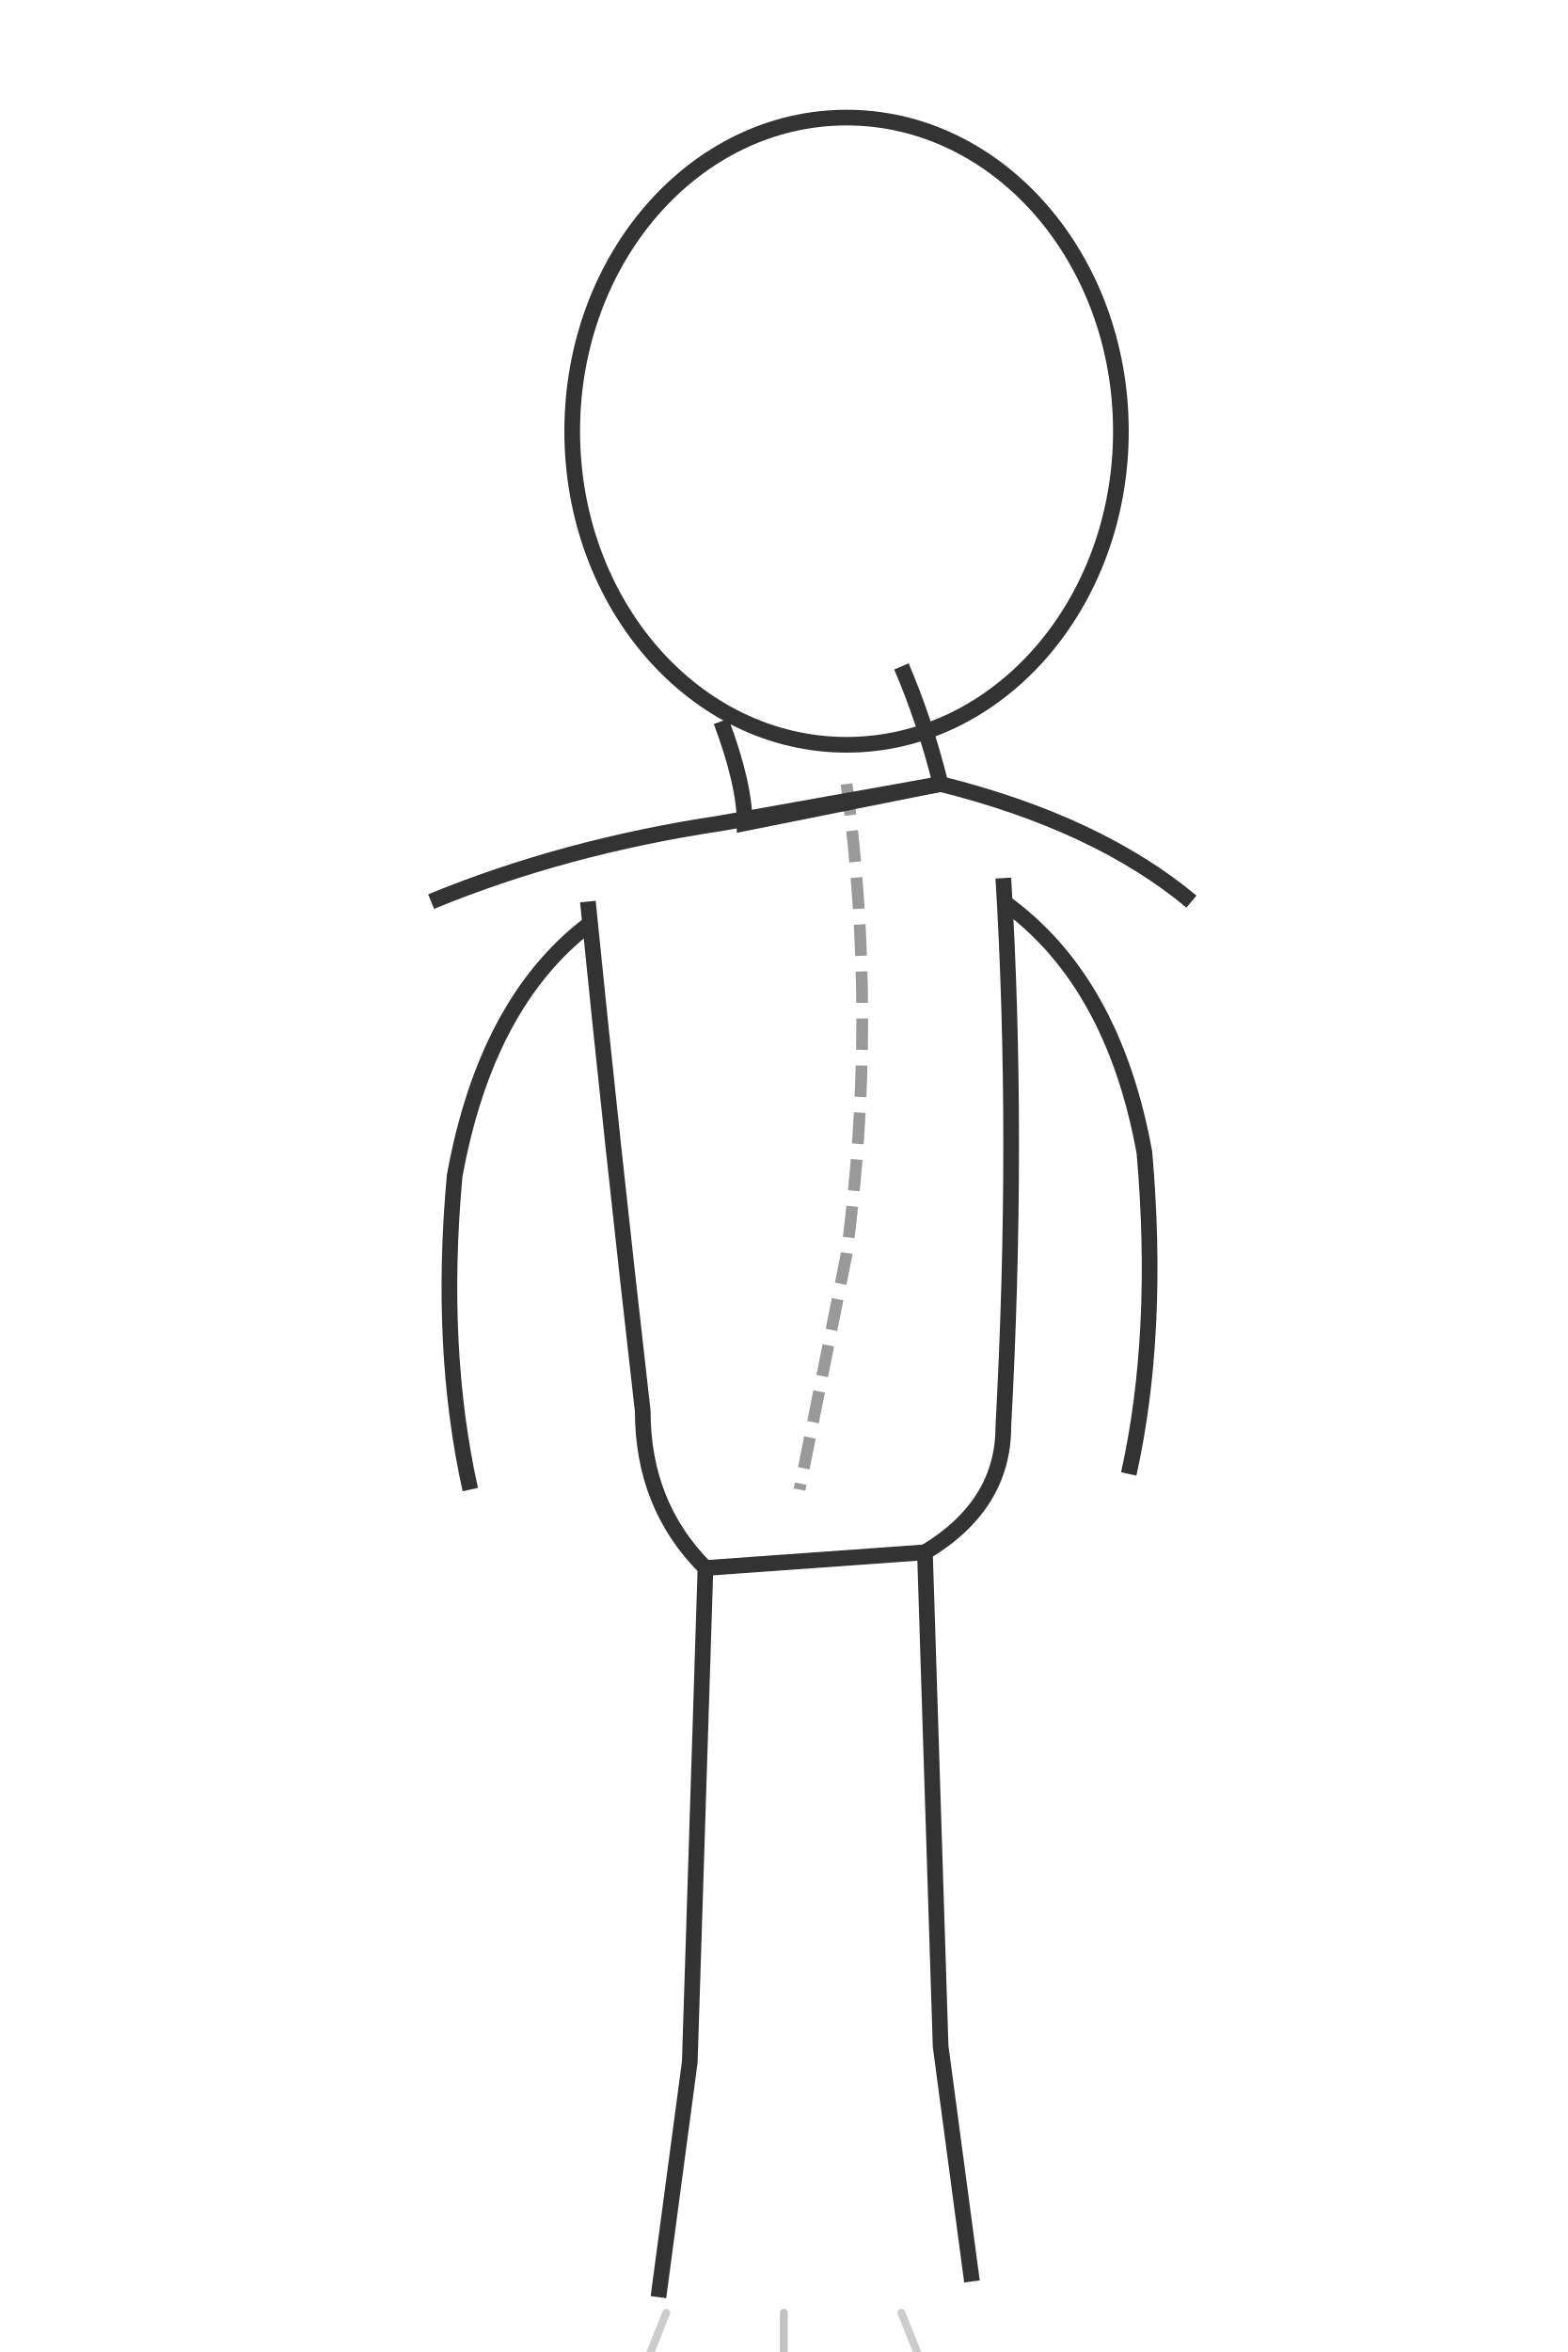
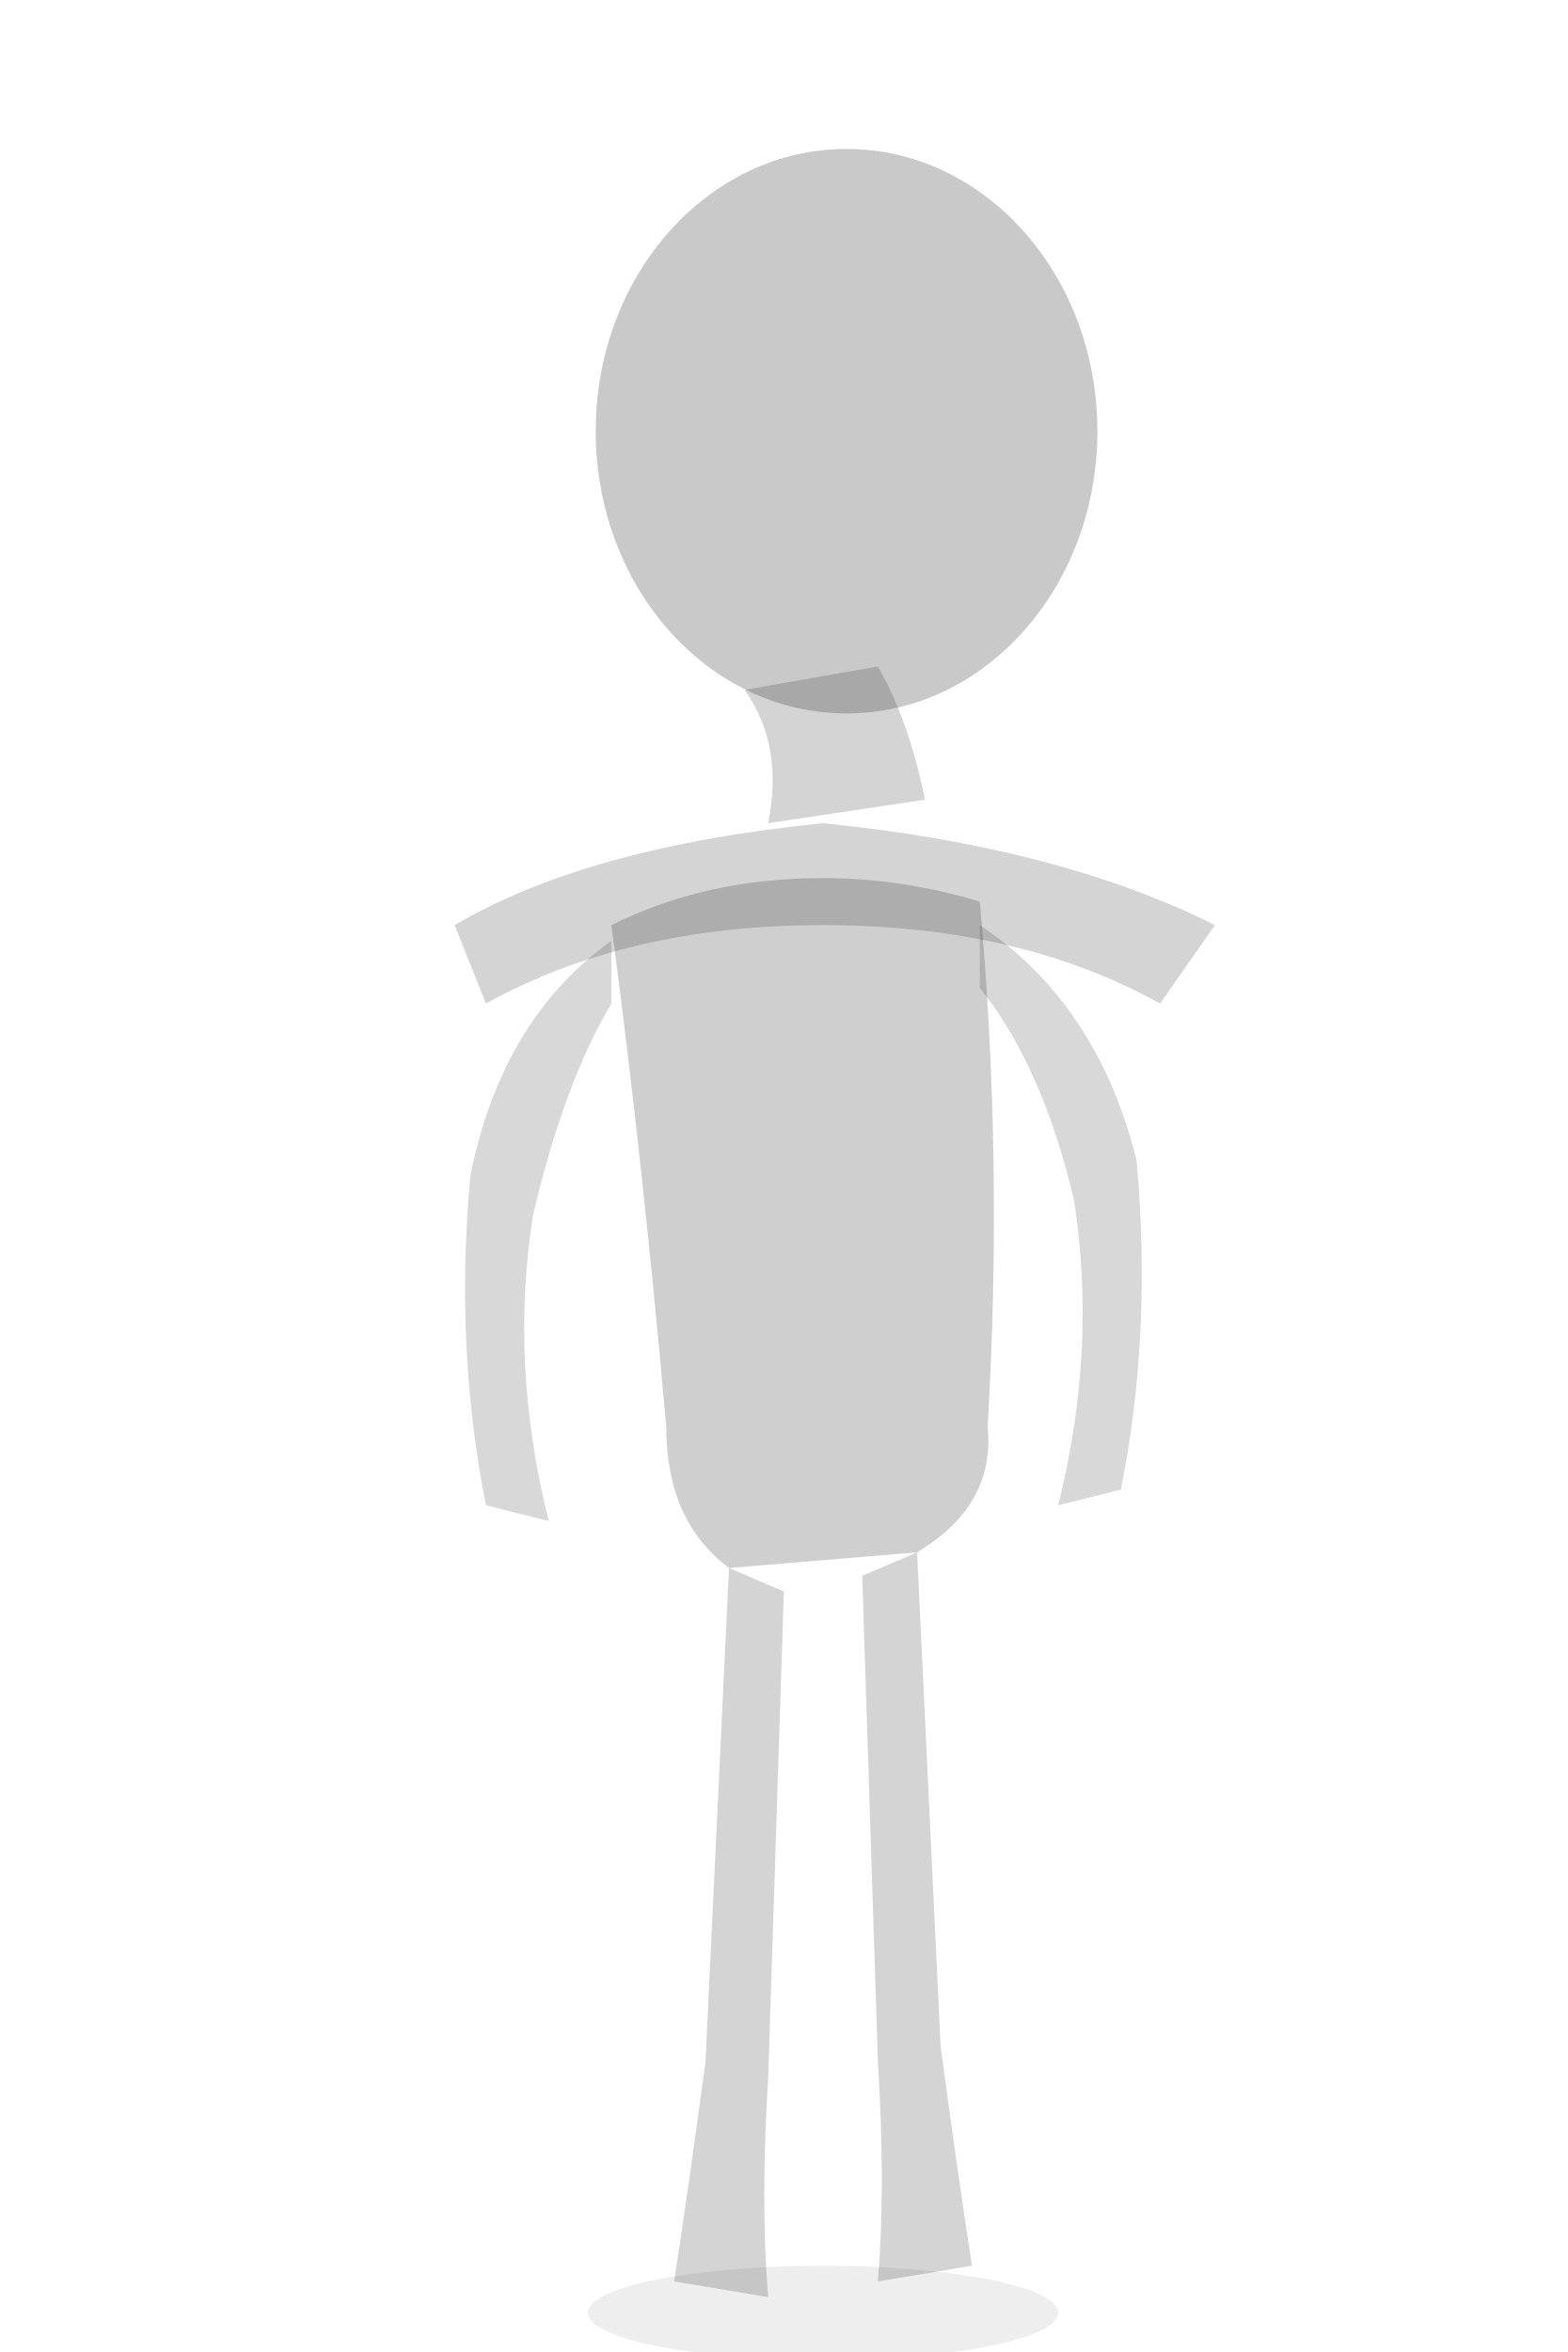
<svg xmlns="http://www.w3.org/2000/svg" width="200" height="300" viewBox="0 0 200 300" fill="none">
-   <g opacity="0.8">
-     <ellipse cx="108" cy="55" rx="35" ry="40" stroke="currentColor" stroke-width="2" fill="none" />
-     <path d="M92 92 Q95 100 95 105 L120 100 Q118 92 115 85" stroke="currentColor" stroke-width="2" fill="none" />
-     <path d="M55 115 Q72 108 92 105 L120 100 Q140 105 152 115" stroke="currentColor" stroke-width="2" fill="none" />
-     <path d="M75 115 Q78 145 82 180 Q82 192 90 200 L118 198 Q128 192 128 182 Q130 145 128 112" stroke="currentColor" stroke-width="2" fill="none" />
-     <path d="M108 100 Q112 130 108 160 Q104 180 102 190" stroke="currentColor" stroke-width="1.5" stroke-dasharray="4 2" opacity="0.5" />
-     <path d="M75 118 Q62 128 58 150 Q56 172 60 190" stroke="currentColor" stroke-width="2" fill="none" />
-     <path d="M128 115 Q142 125 146 147 Q148 170 144 188" stroke="currentColor" stroke-width="2" fill="none" />
-     <path d="M90 200 L88 263 Q86 278 84 293" stroke="currentColor" stroke-width="2" fill="none" />
-     <path d="M118 198 L120 261 Q122 276 124 291" stroke="currentColor" stroke-width="2" fill="none" />
-     <path d="M100 295 L100 300" stroke="currentColor" stroke-width="1" stroke-linecap="round" opacity="0.3" />
-     <path d="M85 295 L83 300" stroke="currentColor" stroke-width="1" stroke-linecap="round" opacity="0.25" />
-     <path d="M115 295 L117 300" stroke="currentColor" stroke-width="1" stroke-linecap="round" opacity="0.25" />
+   <g opacity="0.85">
+     <ellipse cx="108" cy="55" rx="32" ry="36" fill="currentColor" opacity="0.25" />
+     <path d="M95 88 Q100 95 98 105 L118 102 Q116 92 112 85 Z" fill="currentColor" opacity="0.2" />
+     <path d="M58 118 Q75 108 105 105 Q135 108 155 118 L148 128 Q130 118 105 118 Q80 118 62 128 Z" fill="currentColor" opacity="0.2" />
+     <path d="M78 118 Q82 148 85 182 Q85 194 93 200 L117 198 Q127 192 126 182 Q128 148 125 115 Q115 112 105 112 Q90 112 78 118 Z" fill="currentColor" opacity="0.22" />
+     <path d="M78 120 Q64 130 60 150 Q58 172 62 192 L70 194 Q65 174 68 155 Q72 138 78 128 Z" fill="currentColor" opacity="0.18" />
+     <path d="M125 118 Q140 128 145 148 Q147 170 143 190 L135 192 Q140 172 137 153 Q133 136 125 126 Z" fill="currentColor" opacity="0.18" />
+     <path d="M93 200 L90 263 Q88 278 86 291 L98 293 Q97 281 98 265 L100 203 Z" fill="currentColor" opacity="0.2" />
+     <path d="M117 198 L120 261 Q122 276 124 289 L112 291 Q113 279 112 263 L110 201 Z" fill="currentColor" opacity="0.2" />
+     <ellipse cx="105" cy="295" rx="30" ry="6" fill="currentColor" opacity="0.08" />
  </g>
</svg>
